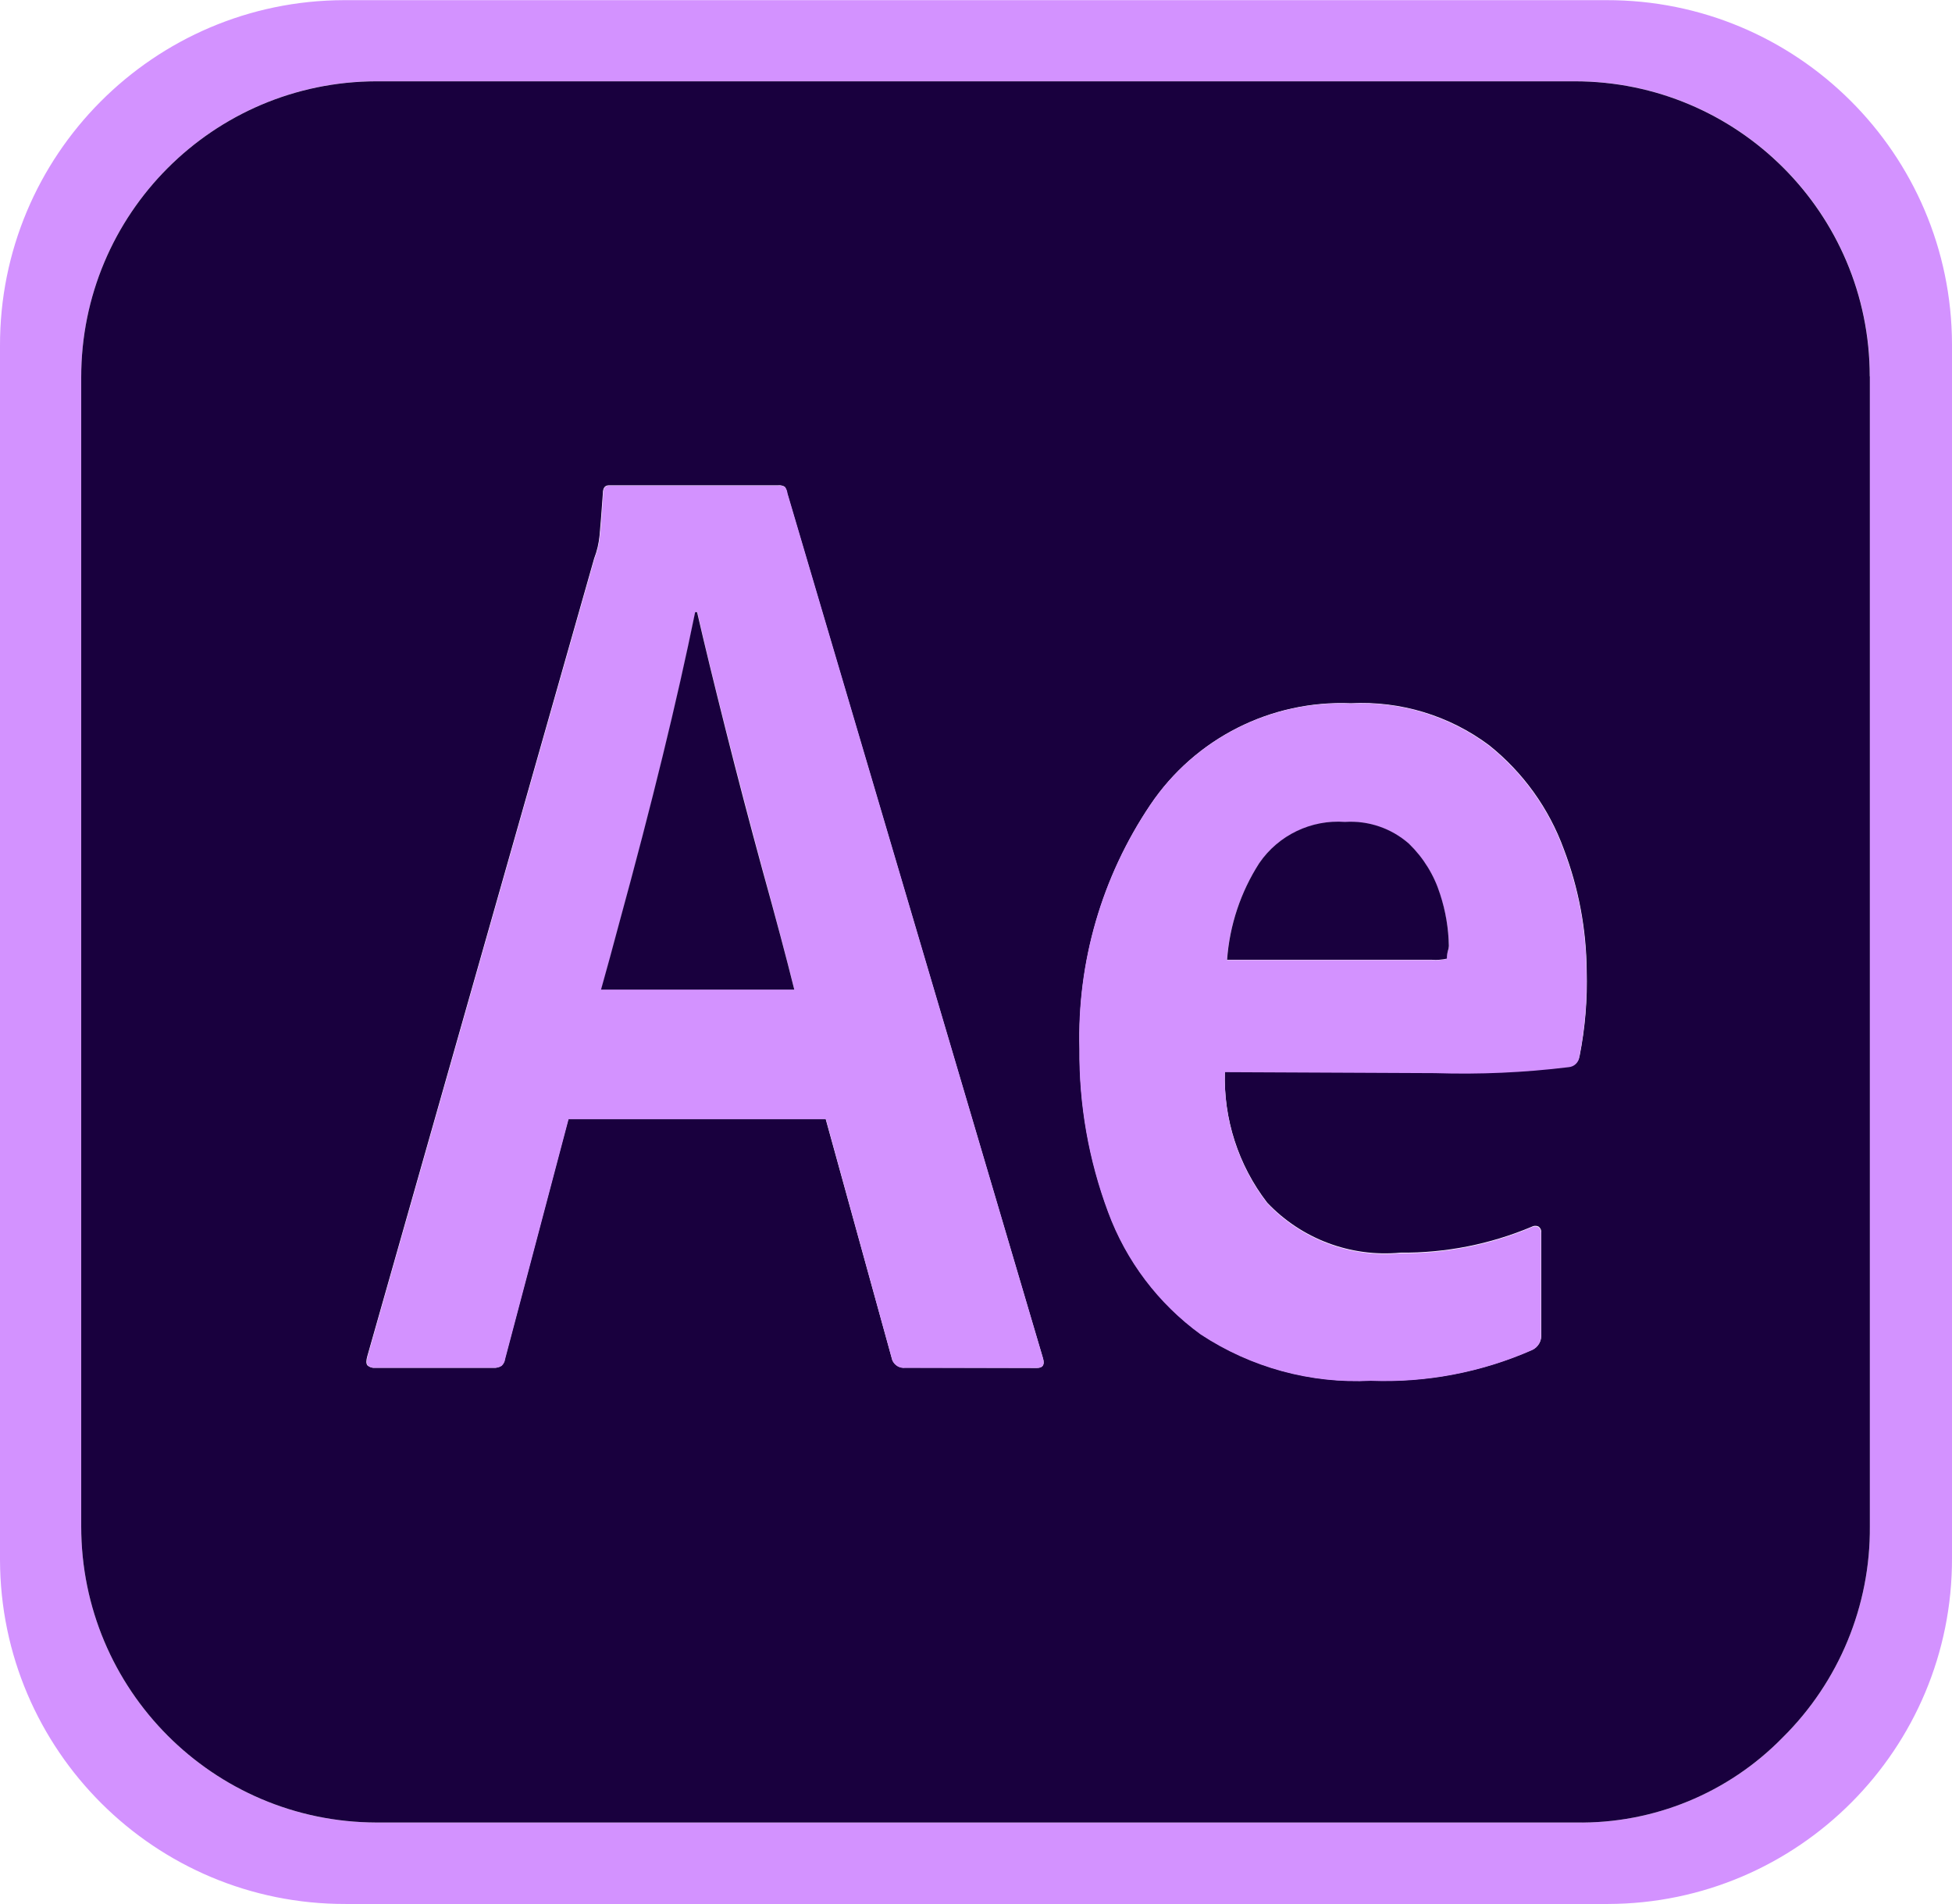
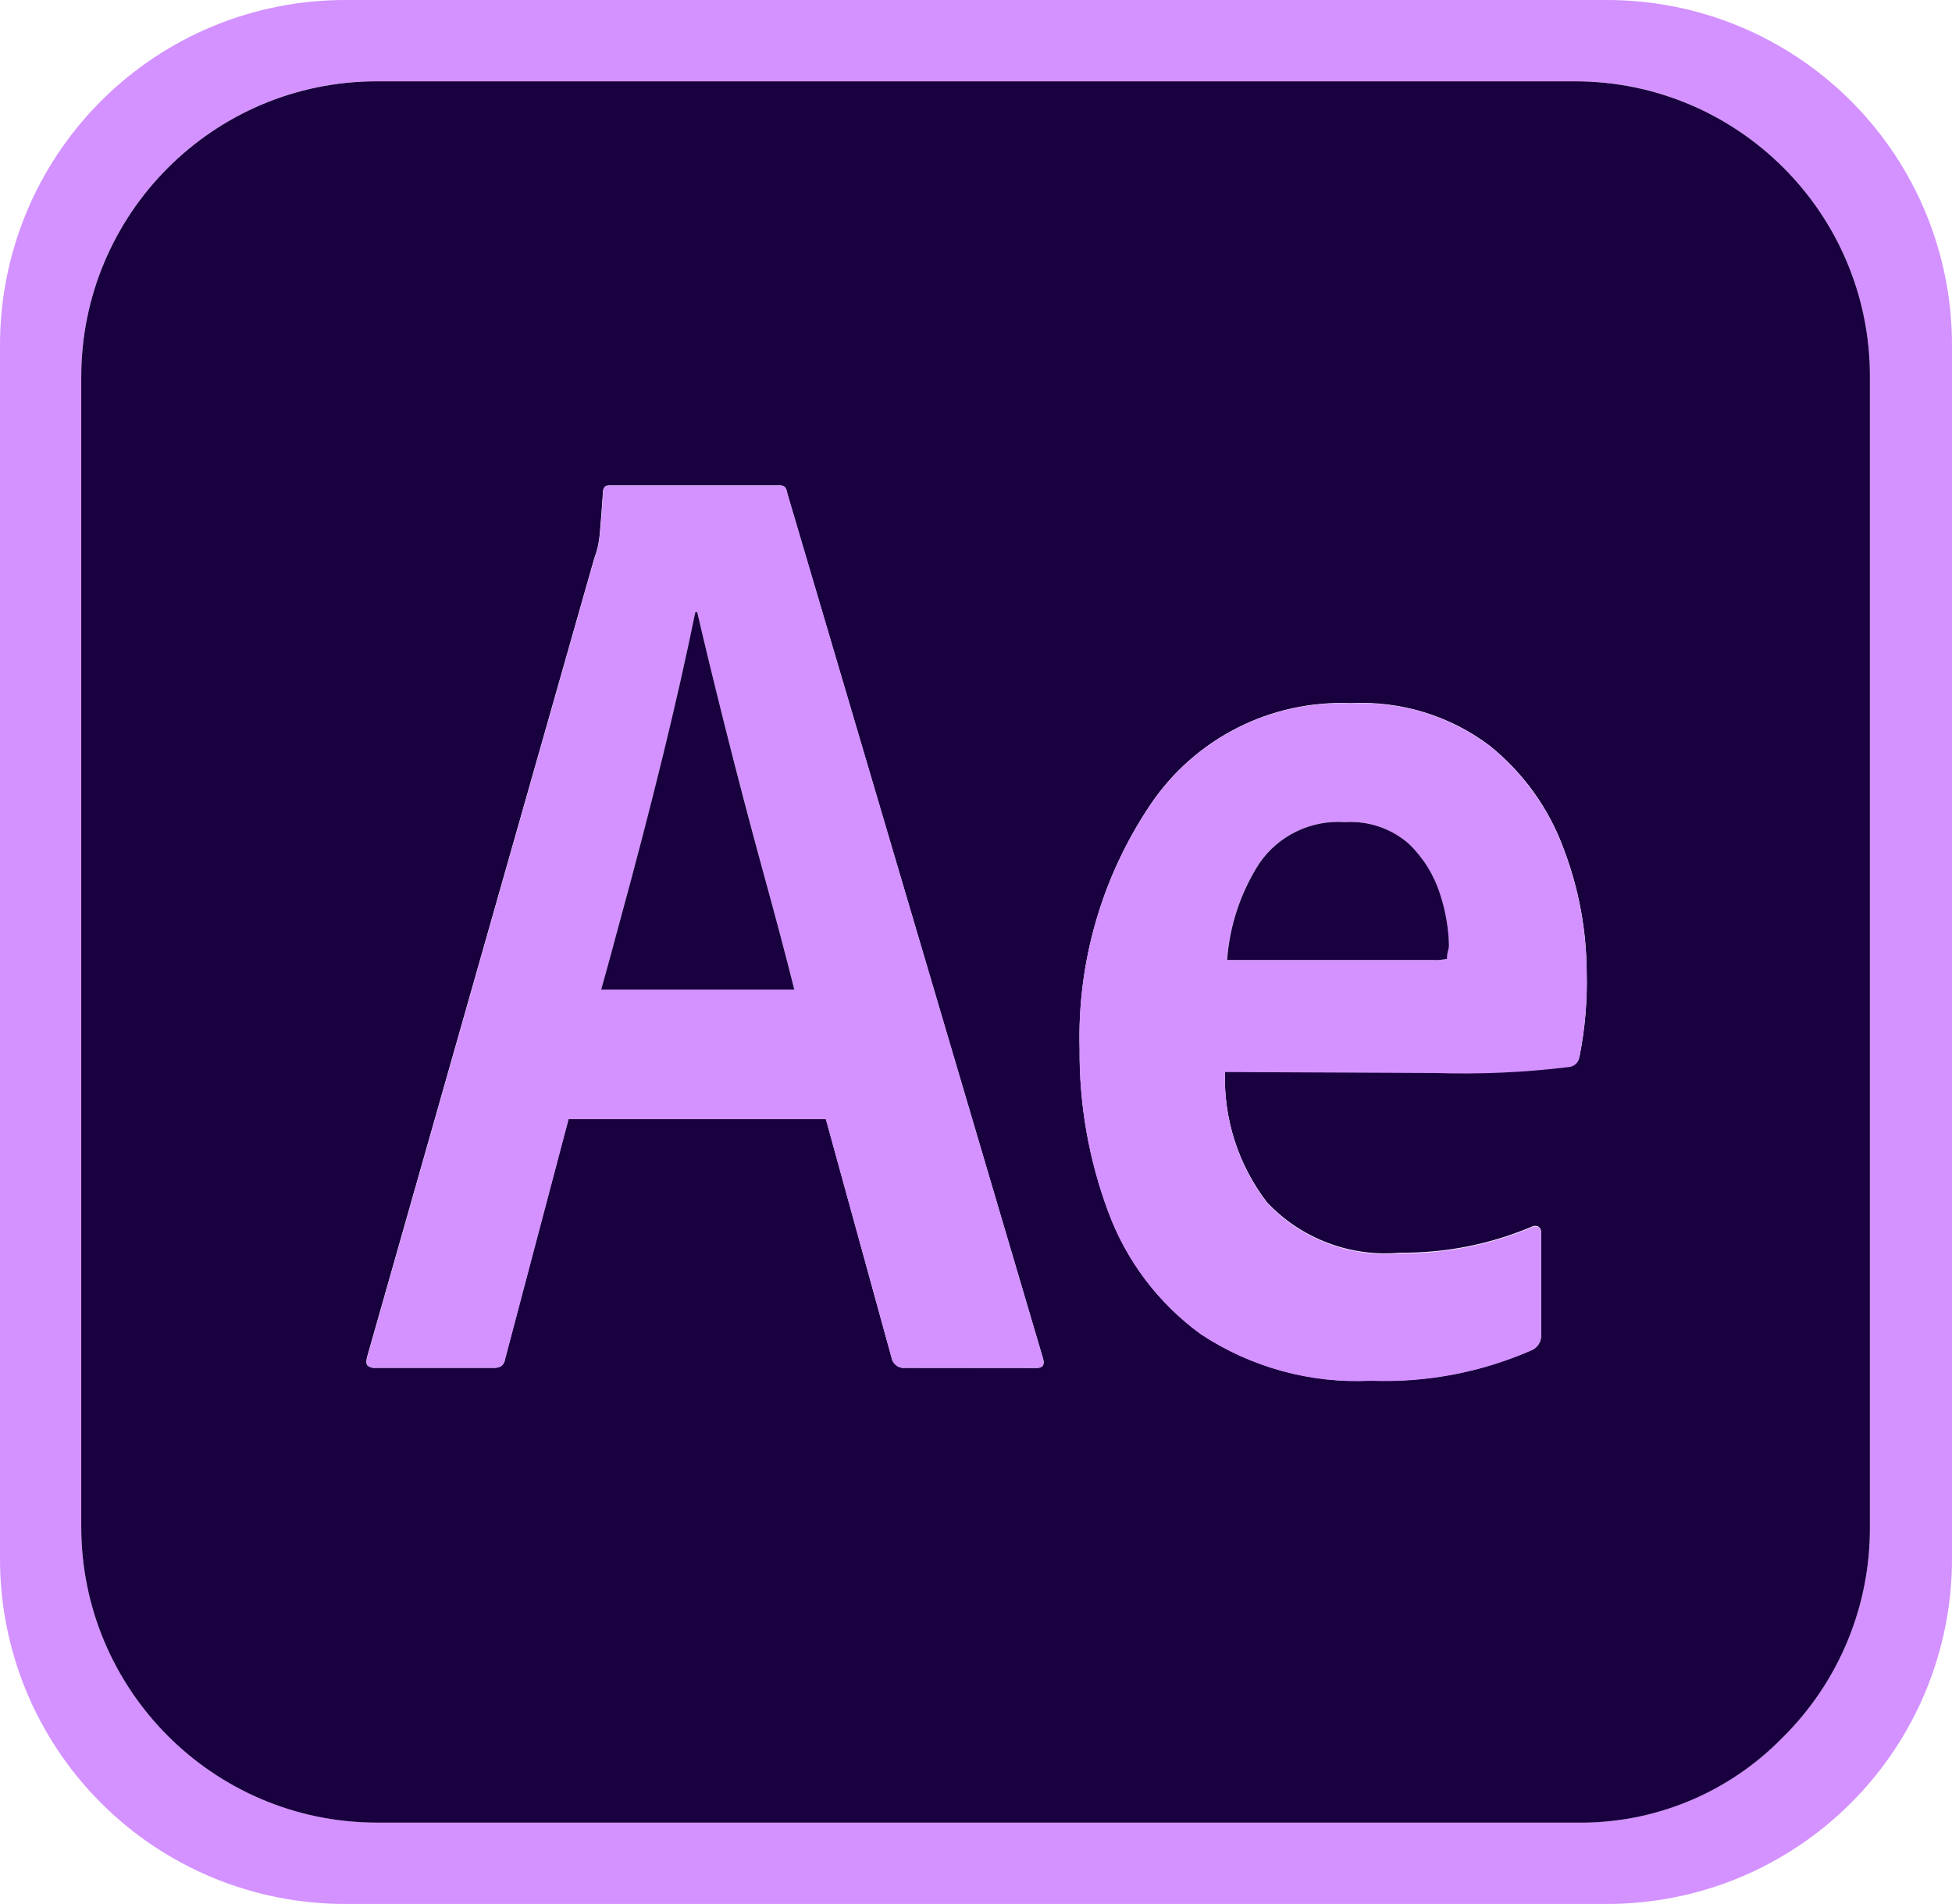
- <svg xmlns="http://www.w3.org/2000/svg" id="레이어_1" data-name="레이어 1" viewBox="0 0 505 492.47">
-   <path id="패스_364" data-name="패스 364" d="M509.17,99.53V413.14a89.23,89.23,0,0,1-89,89.43H93.59a89.22,89.22,0,0,1-89.42-89v-314a89.21,89.21,0,0,1,89-89.43h326.6a89.22,89.22,0,0,1,89.4,89ZM487.92,404.94V107.47a76.33,76.33,0,0,0-76.3-76.36H101.54a76.5,76.5,0,0,0-76.36,76.6V404.92a76.55,76.55,0,0,0,76.36,76.59H411.82a73,73,0,0,0,53.54-22,75.92,75.92,0,0,0,22.56-54.55Z" transform="translate(-4.17 -10.1)" style="fill:#d392ff" />
-   <path id="패스_365" data-name="패스 365" d="M487.92,107.45V404.92a75.94,75.94,0,0,1-22.55,54.58,73,73,0,0,1-53.54,22H101.54a76.55,76.55,0,0,1-76.36-76.59V107.72a76.5,76.5,0,0,1,76.36-76.59h310a76.33,76.33,0,0,1,76.35,76.31v0ZM412.83,283.23a98.94,98.94,0,0,0,1.83-22.06,90.54,90.54,0,0,0-5.9-31.39,61.32,61.32,0,0,0-19.35-26.93A55,55,0,0,0,353.68,192a59.52,59.52,0,0,0-51.88,26.24,107.67,107.67,0,0,0-18.32,63.12,117.8,117.8,0,0,0,7.42,42.17,68.42,68.42,0,0,0,23.94,31.64,73.18,73.18,0,0,0,44,12,94.7,94.7,0,0,0,41.76-7.95,4.05,4.05,0,0,0,2.3-4.08V329a1.71,1.71,0,0,0-.76-1.69,2,2,0,0,0-1.79.13,85.31,85.31,0,0,1-33.85,6.66A42,42,0,0,1,332,321.16a52.8,52.8,0,0,1-10.94-33.93l54.33.25A224.61,224.61,0,0,0,410,285.94a3.05,3.05,0,0,0,2.8-2.8ZM272.44,363.92c1.54,0,2.05-.84,1.54-2.53L207.82,137.7a3.66,3.66,0,0,0-.63-1.69,2.61,2.61,0,0,0-1.68-.38H161.68c-1,0-1.54.66-1.54,2.05-.35,5-.64,8.58-.85,10.87a22.41,22.41,0,0,1-1.41,6L99.22,360.8c-.35,1.19-.35,2,0,2.45a2.53,2.53,0,0,0,2,.63h30.48a3.46,3.46,0,0,0,2.17-.51,2.87,2.87,0,0,0,.91-1.79l16.4-62h66.61L235,361.84a3.19,3.19,0,0,0,3.36,2Z" transform="translate(-4.17 -10.1)" style="fill:#19003e" />
-   <path id="패스_366" data-name="패스 366" d="M402.83,329.08v26.14a4,4,0,0,1-2.3,4.09,94.48,94.48,0,0,1-41.75,7.94,73.17,73.17,0,0,1-44-12,68.37,68.37,0,0,1-23.95-31.64,117.65,117.65,0,0,1-7.41-42.17,107.55,107.55,0,0,1,18.31-63.12,59.5,59.5,0,0,1,51.88-26.24,55.09,55.09,0,0,1,35.73,10.87,61.23,61.23,0,0,1,19.36,26.94,90.75,90.75,0,0,1,5.89,31.38,98.36,98.36,0,0,1-1.83,22.06,3,3,0,0,1-2.79,2.8,224.61,224.61,0,0,1-34.59,1.54l-54.33-.25A52.8,52.8,0,0,0,332,321.32a42,42,0,0,0,34.44,12.95,85.23,85.23,0,0,0,33.84-6.66,1.94,1.94,0,0,1,1.8-.13A1.69,1.69,0,0,1,402.83,329.08Zm-24.07-73a4.76,4.76,0,0,0,.25-1.29,45.38,45.38,0,0,0-2.3-13.32,31.15,31.15,0,0,0-8.07-13.07,22.78,22.78,0,0,0-16.53-5.63,24.73,24.73,0,0,0-22.18,10.66,53.18,53.18,0,0,0-8.33,25h53a13.2,13.2,0,0,0,3.86-.29,7.44,7.44,0,0,1,.28-2Z" transform="translate(-4.17 -10.1)" style="fill:#d392ff" />
-   <path id="패스_367" data-name="패스 367" d="M379,254.77a4.76,4.76,0,0,1-.25,1.29,7.82,7.82,0,0,0-.26,2,13.17,13.17,0,0,1-3.86.29h-53a53.28,53.28,0,0,1,8.32-25,24.73,24.73,0,0,1,22.19-10.66,22.81,22.81,0,0,1,16.53,5.63,31.25,31.25,0,0,1,8.07,13.07A45.35,45.35,0,0,1,379,254.77Z" transform="translate(-4.17 -10.1)" style="fill:#19003e" />
-   <path id="패스_368" data-name="패스 368" d="M274,361.38c.5,1.69,0,2.53-1.54,2.53h-34.1a3.21,3.21,0,0,1-3.36-2.05l-17.16-62.28H151.27l-16.4,62a2.9,2.9,0,0,1-.91,1.8,3.45,3.45,0,0,1-2.17.5H101.31a2.53,2.53,0,0,1-2-.63c-.35-.44-.35-1.25,0-2.45l58.66-206.21a21.89,21.89,0,0,0,1.41-6c.26-2.3.54-5.89.85-10.88,0-1.38.53-2,1.54-2h43.83a2.55,2.55,0,0,1,1.68.38,3.8,3.8,0,0,1,.64,1.68Zm-88.92-95.33h24.6q-3.06-12.3-8.2-31-4.86-18-9.48-36.14t-7.42-30.51h-.5q-6.93,34.08-19.73,80.73-2.31,8.72-4.62,16.9h25.35Z" transform="translate(-4.17 -10.1)" style="fill:#d392ff" />
-   <path id="패스_369" data-name="패스 369" d="M209.66,266.06h-50q2.31-8.21,4.62-16.9,12.78-46.62,19.73-80.73h.5q2.83,12.31,7.42,30.51t9.48,36.14Q206.6,253.74,209.66,266.06Z" transform="translate(-4.17 -10.1)" style="fill:#19003e" />
+ <svg xmlns="http://www.w3.org/2000/svg" width="60" height="58.51" viewBox="0 0 60 58.51">
+   <g id="그룹_131" data-name="그룹 131" transform="translate(-319.31 -622.44)">
+     <g id="그룹_114" data-name="그룹 114" transform="translate(319.31 622.44)">
+       <path id="패스_364" data-name="패스 364" d="M379.31,633.065v37.261a10.6,10.6,0,0,1-10.621,10.625H329.935a10.6,10.6,0,0,1-10.625-10.625V633.065a10.6,10.6,0,0,1,10.625-10.625h38.754a10.6,10.6,0,0,1,10.621,10.625Zm-2.524,36.287V634.009a9.069,9.069,0,0,0-9.072-9.072H330.879a9.088,9.088,0,0,0-9.072,9.1v35.312a9.094,9.094,0,0,0,9.072,9.1h36.865a8.666,8.666,0,0,0,6.361-2.617A9.022,9.022,0,0,0,376.786,669.351Z" transform="translate(-319.31 -622.44)" fill="#d392ff" />
+       <path id="패스_365" data-name="패스 365" d="M380.979,638.2v35.342a9.022,9.022,0,0,1-2.68,6.485,8.666,8.666,0,0,1-6.361,2.617H335.072a9.094,9.094,0,0,1-9.072-9.1V638.232a9.088,9.088,0,0,1,9.072-9.1h36.836a9.069,9.069,0,0,1,9.072,9.072Zm-8.922,20.884a11.728,11.728,0,0,0,.217-2.621,10.769,10.769,0,0,0-.7-3.729,7.278,7.278,0,0,0-2.3-3.2,6.537,6.537,0,0,0-4.245-1.292,7.071,7.071,0,0,0-6.164,3.117,12.789,12.789,0,0,0-2.176,7.5,13.987,13.987,0,0,0,.881,5.01,8.123,8.123,0,0,0,2.845,3.759,8.691,8.691,0,0,0,5.223,1.43,11.237,11.237,0,0,0,4.961-.944.481.481,0,0,0,.273-.485v-3.106a.2.2,0,0,0-.09-.2.23.23,0,0,0-.213.015,10.113,10.113,0,0,1-4.021.791,4.994,4.994,0,0,1-4.092-1.538,6.27,6.27,0,0,1-1.3-4.032l6.455.03a26.674,26.674,0,0,0,4.11-.183.361.361,0,0,0,.332-.332Zm-16.68,9.587c.183,0,.243-.1.183-.3L347.7,641.793a.448.448,0,0,0-.075-.2.307.307,0,0,0-.2-.045h-5.208c-.119,0-.183.078-.183.243-.041.59-.075,1.019-.1,1.292a2.663,2.663,0,0,1-.168.717l-6.97,24.5q-.062.213,0,.291a.3.3,0,0,0,.243.075h3.621a.408.408,0,0,0,.258-.06.339.339,0,0,0,.108-.213l1.949-7.369h7.914l2.038,7.4a.382.382,0,0,0,.4.243Z" transform="translate(-323.503 -626.633)" fill="#19003e" />
+       <path id="패스_366" data-name="패스 366" d="M422.382,696.624v3.106a.481.481,0,0,1-.273.485,11.237,11.237,0,0,1-4.961.944,8.692,8.692,0,0,1-5.223-1.43,8.123,8.123,0,0,1-2.845-3.759,13.987,13.987,0,0,1-.881-5.01,12.789,12.789,0,0,1,2.176-7.5,7.071,7.071,0,0,1,6.164-3.117,6.537,6.537,0,0,1,4.245,1.292,7.278,7.278,0,0,1,2.3,3.2,10.77,10.77,0,0,1,.7,3.729,11.728,11.728,0,0,1-.217,2.621.361.361,0,0,1-.332.332,26.674,26.674,0,0,1-4.11.183l-6.455-.03a6.27,6.27,0,0,0,1.3,4.032,4.994,4.994,0,0,0,4.092,1.538,10.113,10.113,0,0,0,4.021-.791.23.23,0,0,1,.213-.015A.2.2,0,0,1,422.382,696.624Zm-2.86-8.676a.547.547,0,0,0,.03-.153,5.4,5.4,0,0,0-.273-1.583,3.706,3.706,0,0,0-.959-1.553,2.709,2.709,0,0,0-1.964-.668,2.936,2.936,0,0,0-2.636,1.266,6.329,6.329,0,0,0-.989,2.968h6.3a1.6,1.6,0,0,0,.459-.034A.919.919,0,0,1,419.523,687.948Z" transform="translate(-375.016 -658.725)" fill="#d392ff" />
+       <path id="패스_367" data-name="패스 367" d="M427.161,693.924a.546.546,0,0,1-.03.153.919.919,0,0,0-.03.243,1.6,1.6,0,0,1-.459.034h-6.3a6.33,6.33,0,0,1,.989-2.968,2.936,2.936,0,0,1,2.636-1.266,2.709,2.709,0,0,1,1.964.668,3.706,3.706,0,0,1,.959,1.553A5.4,5.4,0,0,1,427.161,693.924Z" transform="translate(-382.623 -664.854)" fill="#19003e" />
+       <path id="패스_368" data-name="패스 368" d="M370.279,689.219c.06.2,0,.3-.183.3h-4.051a.382.382,0,0,1-.4-.243l-2.038-7.4H355.7l-1.949,7.369a.34.34,0,0,1-.108.213.408.408,0,0,1-.258.06h-3.621a.3.3,0,0,1-.243-.075q-.062-.078,0-.291l6.97-24.5a2.662,2.662,0,0,0,.168-.717c.03-.273.063-.7.1-1.292,0-.164.063-.243.183-.243h5.208a.306.306,0,0,1,.2.045.448.448,0,0,1,.075.2Zm-10.565-11.327h2.923q-.364-1.462-.974-3.681-.577-2.133-1.127-4.293t-.881-3.625h-.06q-.823,4.049-2.344,9.591-.274,1.036-.549,2.008h3.013Z" transform="translate(-338.222 -647.482)" fill="#d392ff" />
+       <path id="패스_369" data-name="패스 369" d="M374.746,684.429H368.81q.274-.974.549-2.008,1.518-5.538,2.344-9.591h.06q.336,1.462.881,3.625t1.127,4.293Q374.382,682.966,374.746,684.429Z" transform="translate(-350.331 -654.018)" fill="#19003e" />
+     </g>
+   </g>
</svg>
